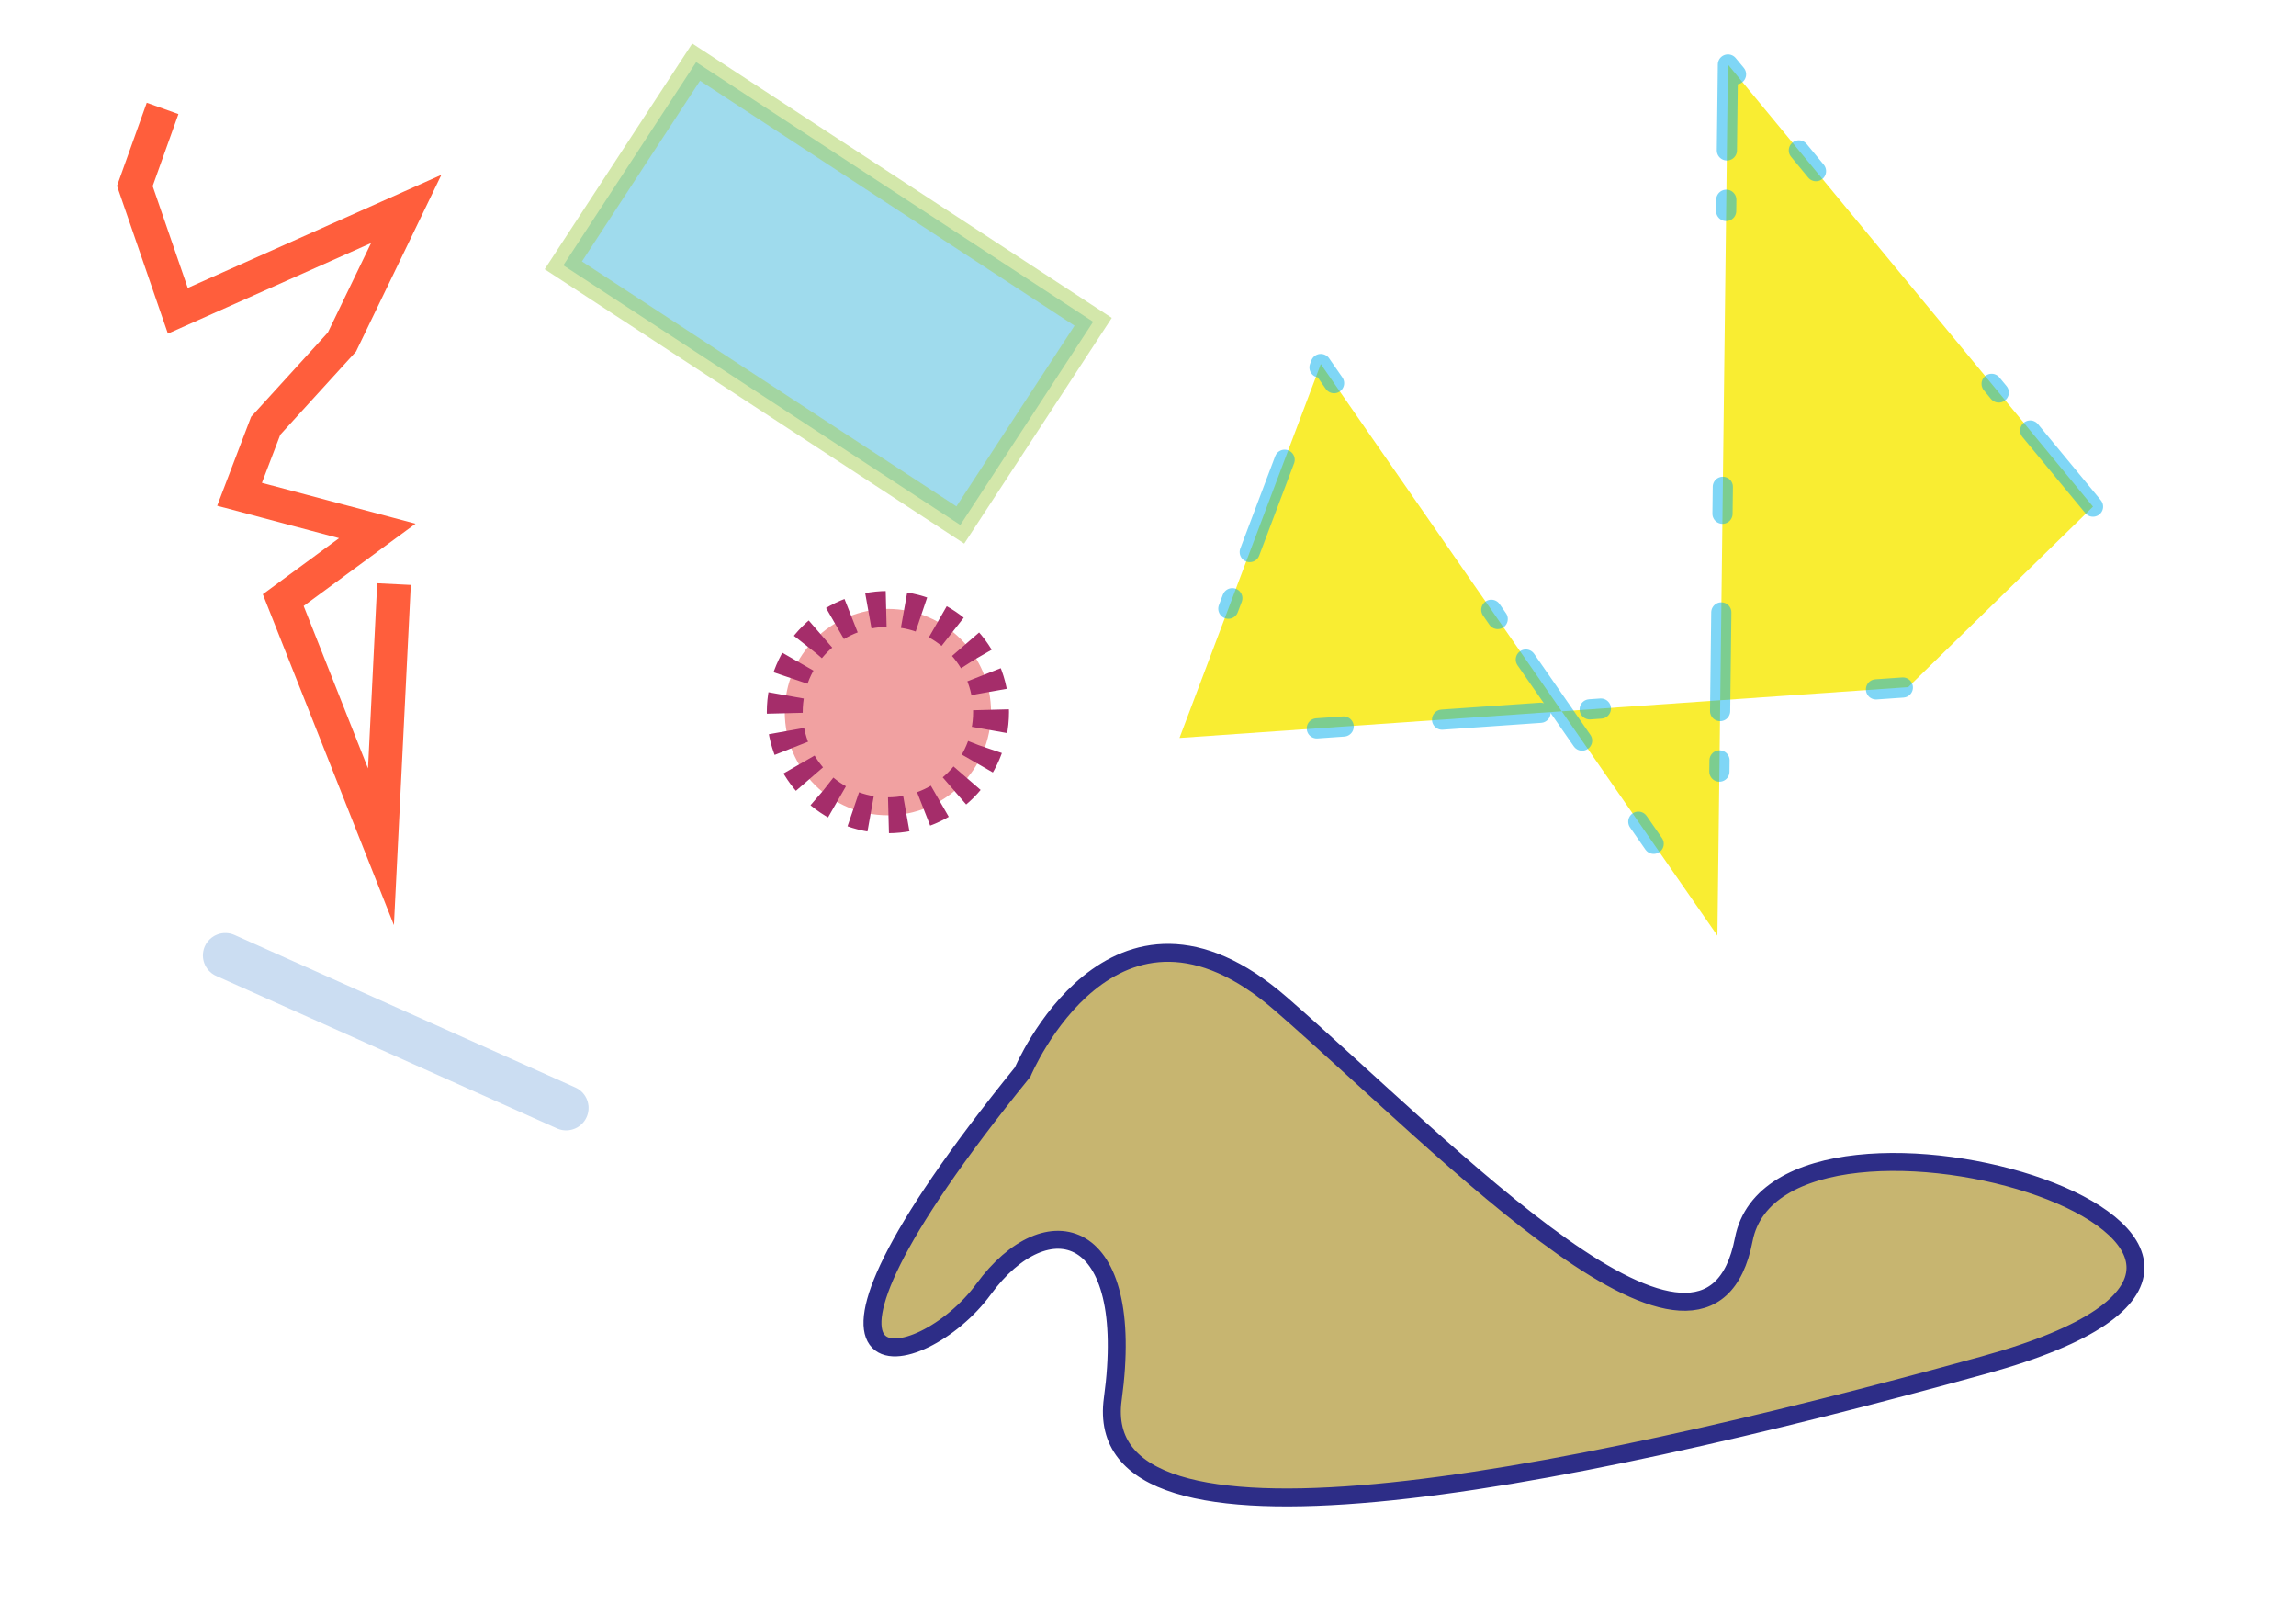
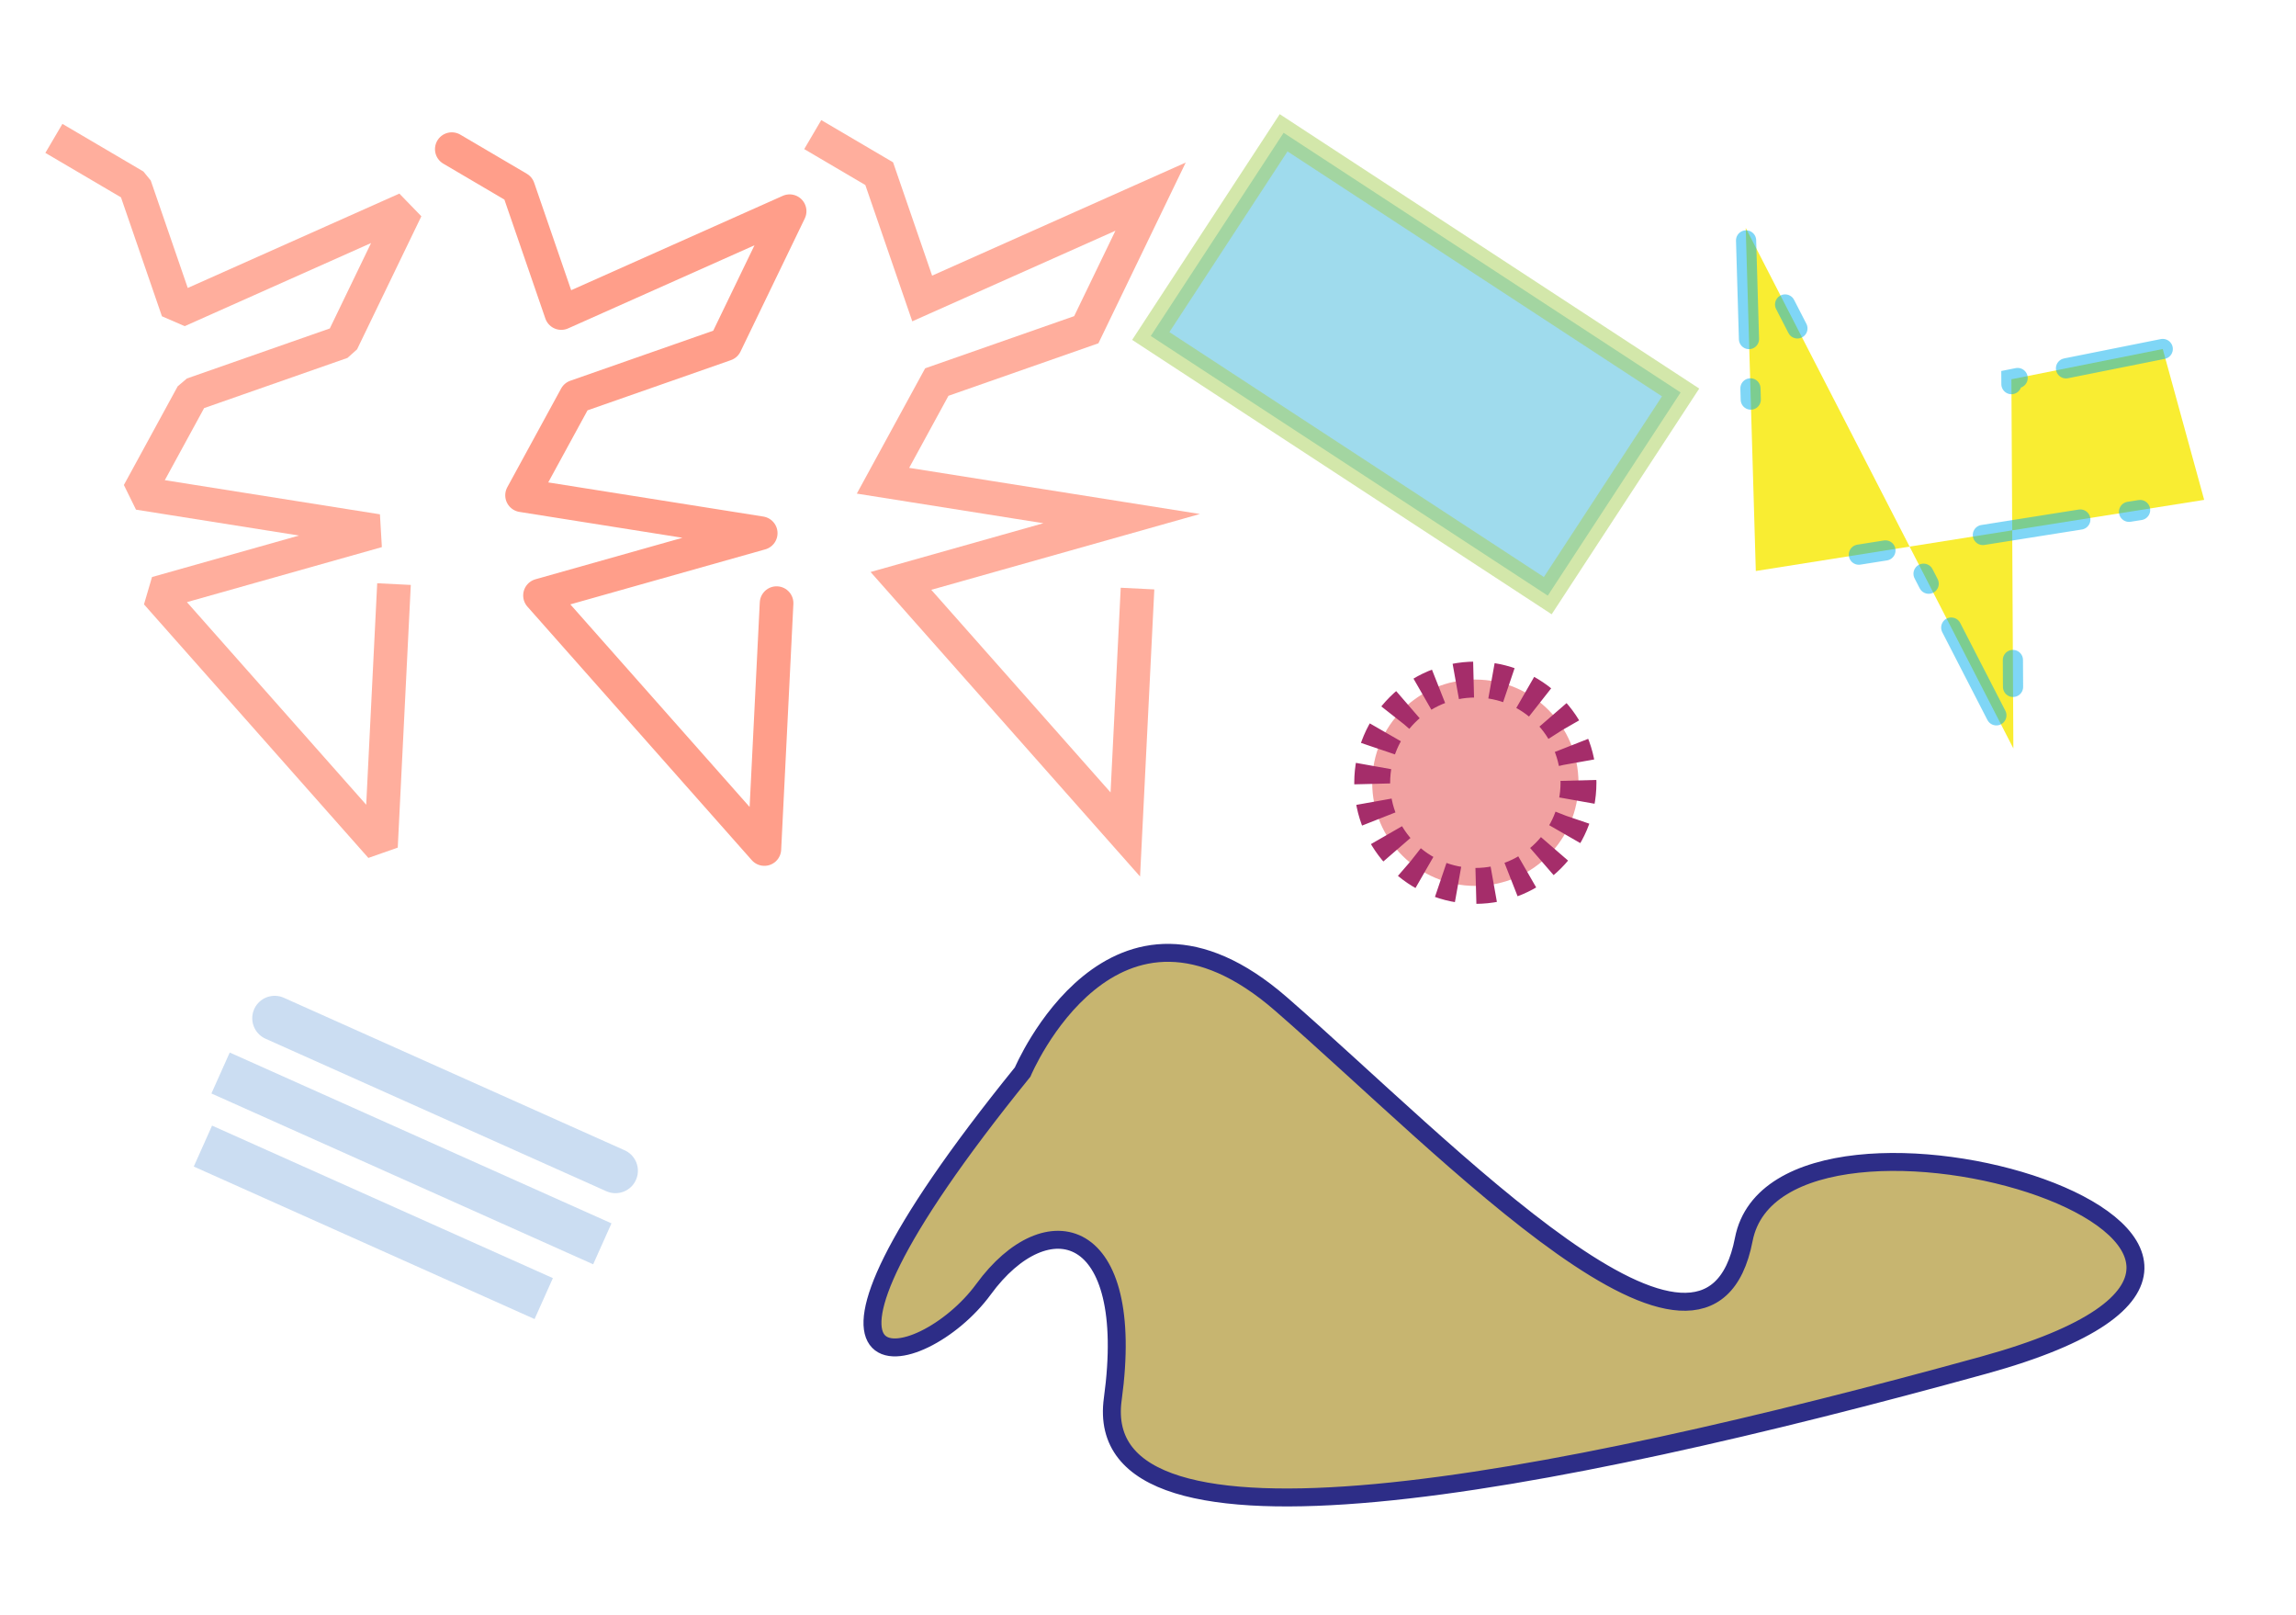
<svg xmlns="http://www.w3.org/2000/svg" version="1.1" id="Layer_1" x="0px" y="0px" width="1024px" height="720px" viewBox="0 0 1024 720" enable-background="new 0 0 1024 720" xml:space="preserve">
-   <polyline fill="#F9ED32" stroke="#00AEEF" stroke-width="9" stroke-linecap="round" stroke-linejoin="round" stroke-miterlimit="5" stroke-opacity="0.5" stroke-dasharray="44,22,5,123,12,44" points="  933.467,225.885 770.645,28.75 765.95,417.183 589.065,162.311 526.05,329.03 851.053,306.371 " />
-   <polyline fill="none" stroke="#FF5E3C" stroke-width="15" stroke-linecap="square" stroke-miterlimit="500" points="69.99,55.4   60.142,82.924 79.315,138.574 181.167,93.167 152.5,152.5 118.5,189.833 106.836,220.39 168.273,236.723 126.32,267.564   169.904,377.551 175.349,267.919 " />
+   <polyline fill="#F9ED32" stroke="#00AEEF" stroke-width="9" stroke-linecap="round" stroke-miterlimit="5" stroke-opacity="0.5" stroke-dasharray="44,22,5,123,12,44" points="  964.57,155.601 897.073,169.1 897.948,333.688 778.578,101.603 783.078,254.595 983.05,222.875 " />
+   <polyline fill="none" stroke="#FF5E3C" stroke-width="15" stroke-linecap="square" stroke-linejoin="bevel" stroke-miterlimit="500" stroke-opacity="0.5" points="  30.5,65.5 60.142,82.924 79.315,138.574 181.167,93.167 152.5,152.5 85.834,175.833 61.834,219.833 168.273,236.723 69.834,264.5   169.904,377.551 175.349,267.919 " />
  <path fill="#C7B570" stroke="#2D2D87" stroke-width="8" stroke-linecap="round" stroke-miterlimit="5" d="M456.091,477.991  c0,0,40.203-95.653,115.249-30.33c75.047,65.323,190.289,187.807,206.371,104.981c16.082-82.82,301.516,2.334,107.203,55.991  c-194.313,53.655-399.347,93.313-388.624,15.162c10.719-78.152-29.48-87.483-57.624-48.992  C410.524,613.302,334.14,628.469,456.091,477.991z" />
-   <circle fill="#EB7A79" fill-opacity="0.7" stroke="#A52D6A" stroke-width="16" stroke-miterlimit="22" stroke-dasharray="8,8,0,0,0,0" cx="396" cy="317.5" r="46" />
-   <rect x="263.6" y="76.746" transform="matrix(0.837 0.5473 -0.5473 0.837 131.8456 -180.8094)" fill="#9FDBED" stroke="#A9D156" stroke-width="12" stroke-miterlimit="500" stroke-opacity="0.5" width="211.545" height="108.247" />
-   <line fill="none" stroke="#518DD4" stroke-width="20" stroke-linecap="round" stroke-miterlimit="500" stroke-opacity="0.3" x1="100.5" y1="426" x2="252.5" y2="494" />
+   <circle fill="#EB7A79" fill-opacity="0.7" stroke="#A52D6A" stroke-width="16" stroke-miterlimit="22" stroke-dasharray="8,8,0,0,0,0" cx="657.992" cy="348.999" r="46" />
+   <rect x="525.593" y="108.245" transform="matrix(0.837 0.5473 -0.5473 0.837 191.8005 -319.0544)" fill="#9FDBED" stroke="#A9D156" stroke-width="12" stroke-miterlimit="500" stroke-opacity="0.5" width="211.545" height="108.247" />
+   <line fill="none" stroke="#518DD4" stroke-width="20" stroke-linecap="round" stroke-miterlimit="500" stroke-opacity="0.3" x1="122.5" y1="454" x2="274.5" y2="522" />
+   <line fill="none" stroke="#518DD4" stroke-width="20" stroke-linecap="square" stroke-miterlimit="500" stroke-opacity="0.3" x1="107.5" y1="482.5" x2="259.5" y2="550.5" />
+   <line fill="none" stroke="#518DD4" stroke-width="20" stroke-miterlimit="500" stroke-opacity="0.3" x1="90.5" y1="511" x2="242.5" y2="579" />
+   <polyline fill="none" stroke="#FF5E3C" stroke-width="15" stroke-linecap="round" stroke-linejoin="round" stroke-miterlimit="500" stroke-opacity="0.6" points="  201.5,66.5 231.142,83.924 250.315,139.574 352.167,94.167 323.5,153.5 256.834,176.833 232.834,220.833 339.273,237.723   240.834,265.5 340.904,378.551 346.349,268.919 " />
+   <polyline fill="none" stroke="#FF5E3C" stroke-width="15" stroke-miterlimit="500" stroke-opacity="0.5" points="362.477,60.01   392.118,77.433 411.291,133.084 513.144,87.677 484.477,147.01 417.81,170.344 393.81,214.344 500.249,231.233 401.81,259.01   501.88,372.06 507.325,262.428 " />
</svg>
